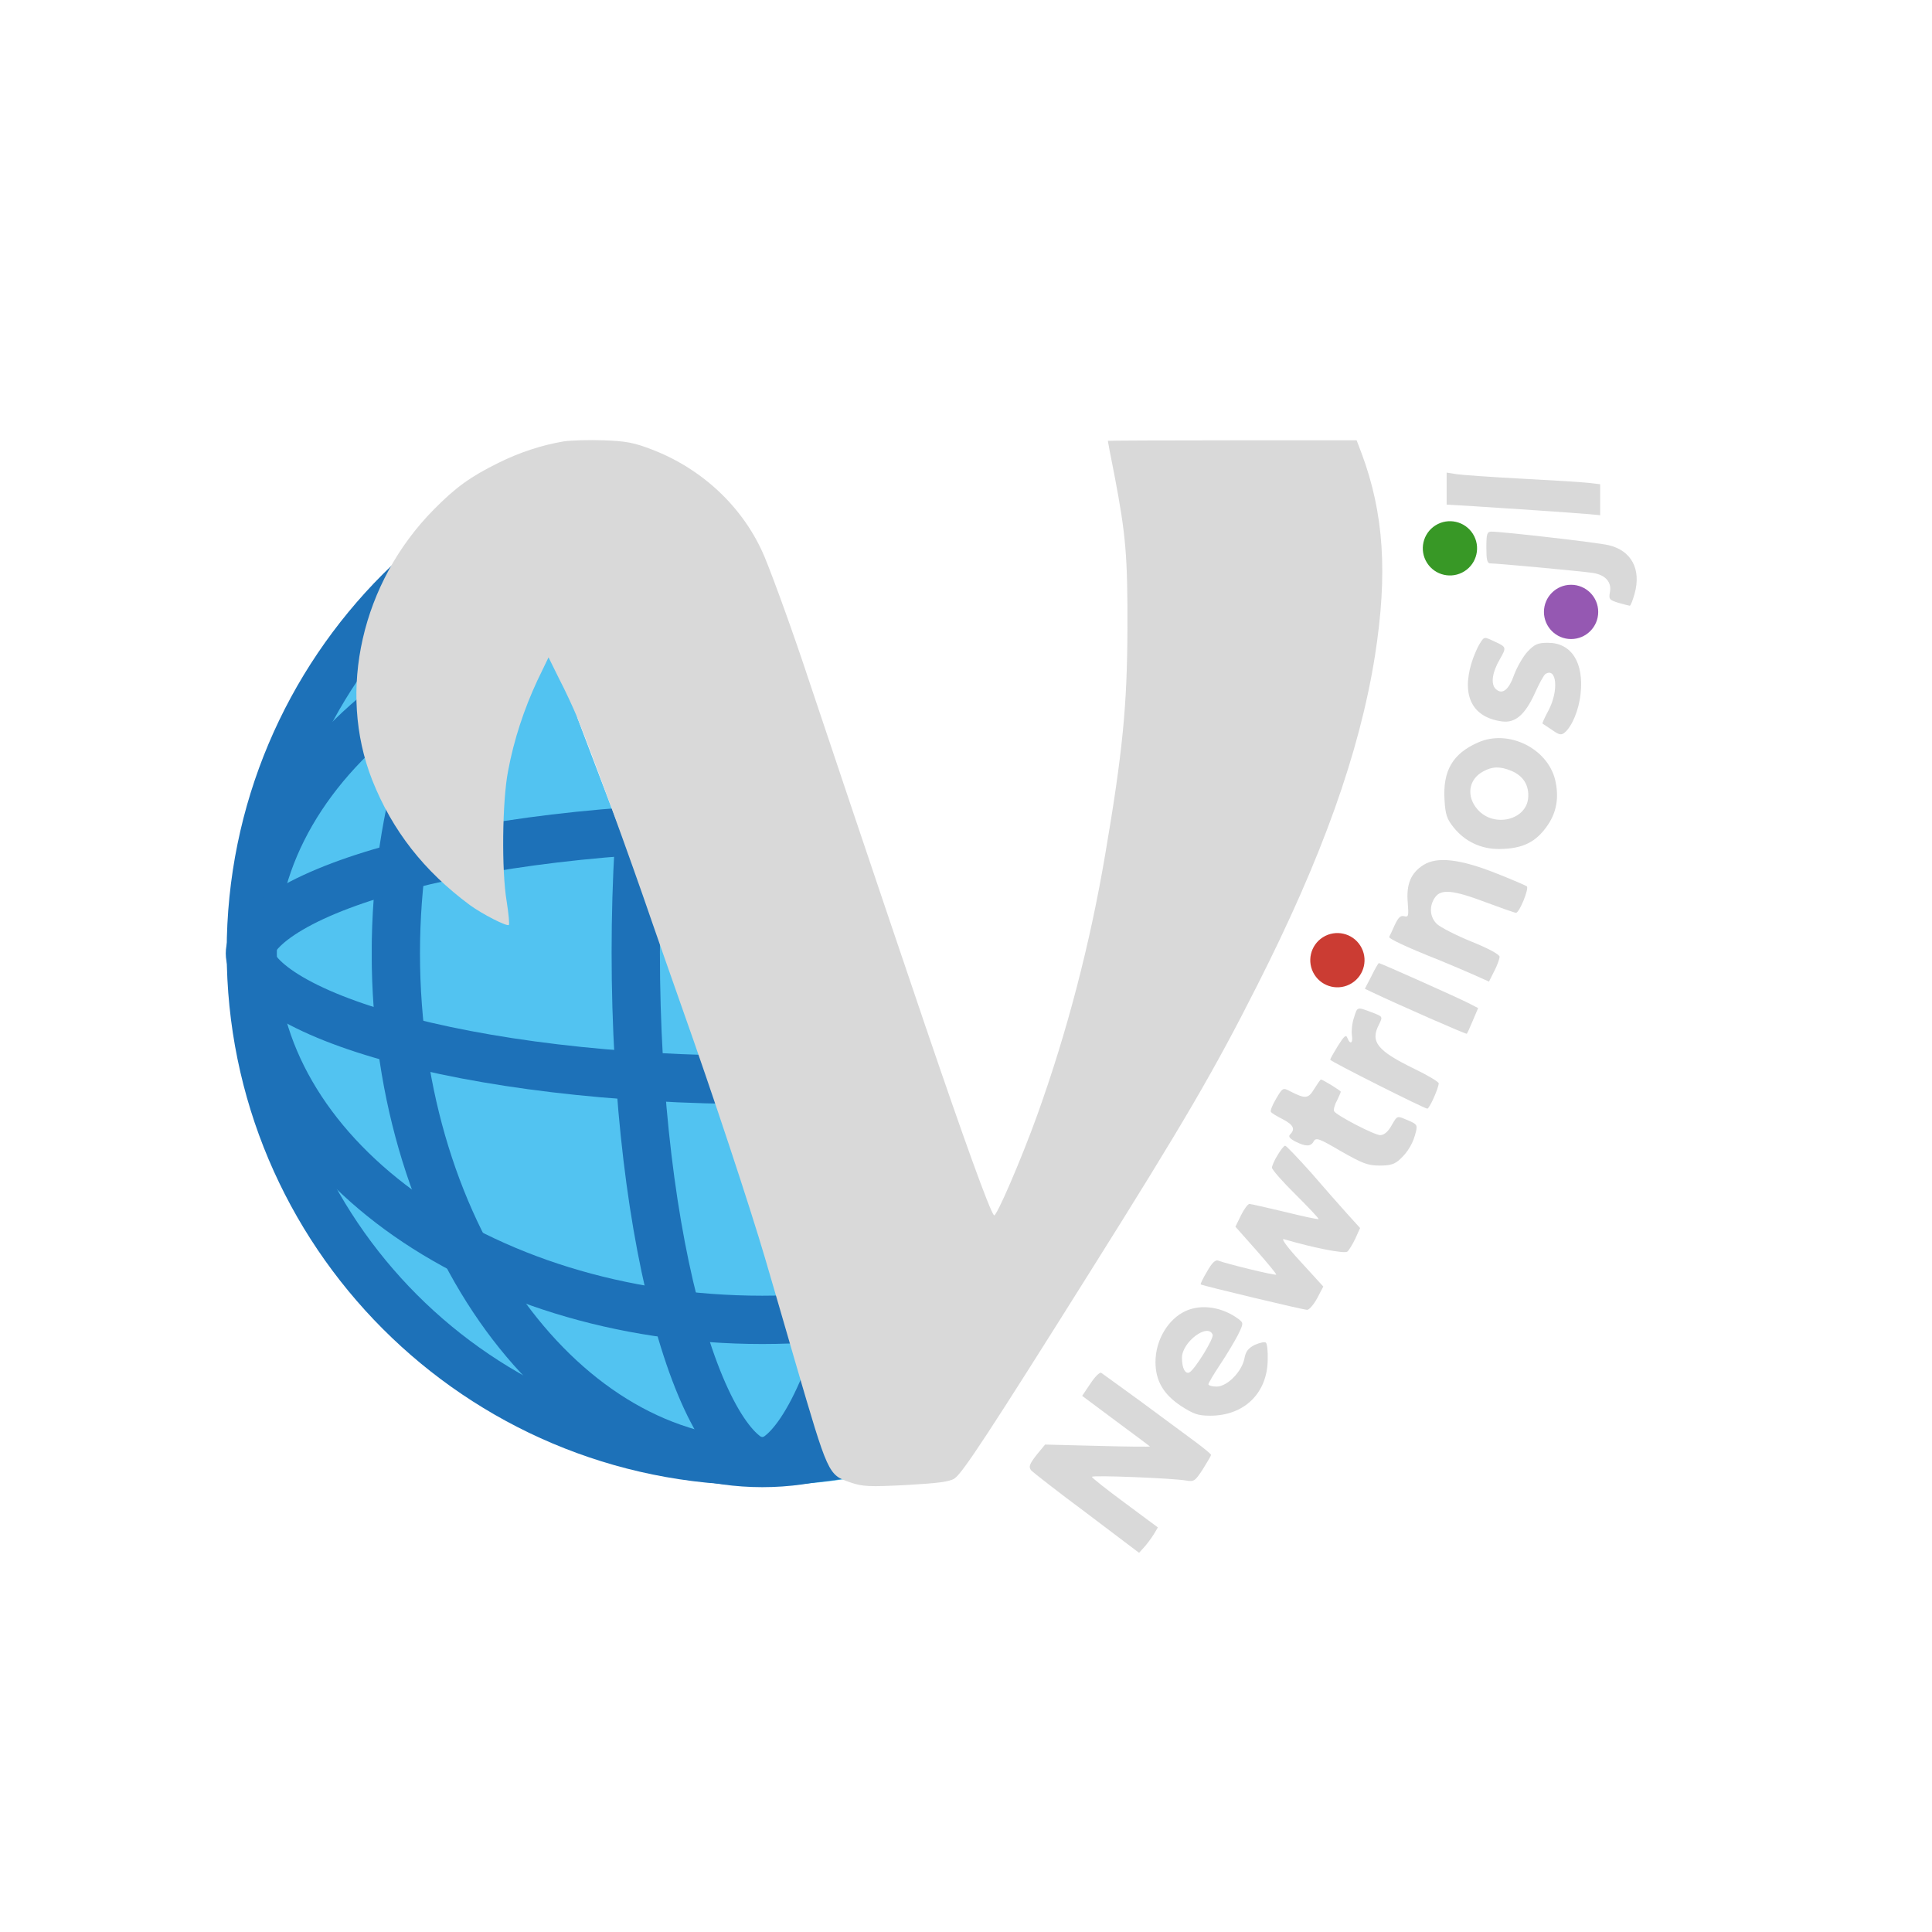
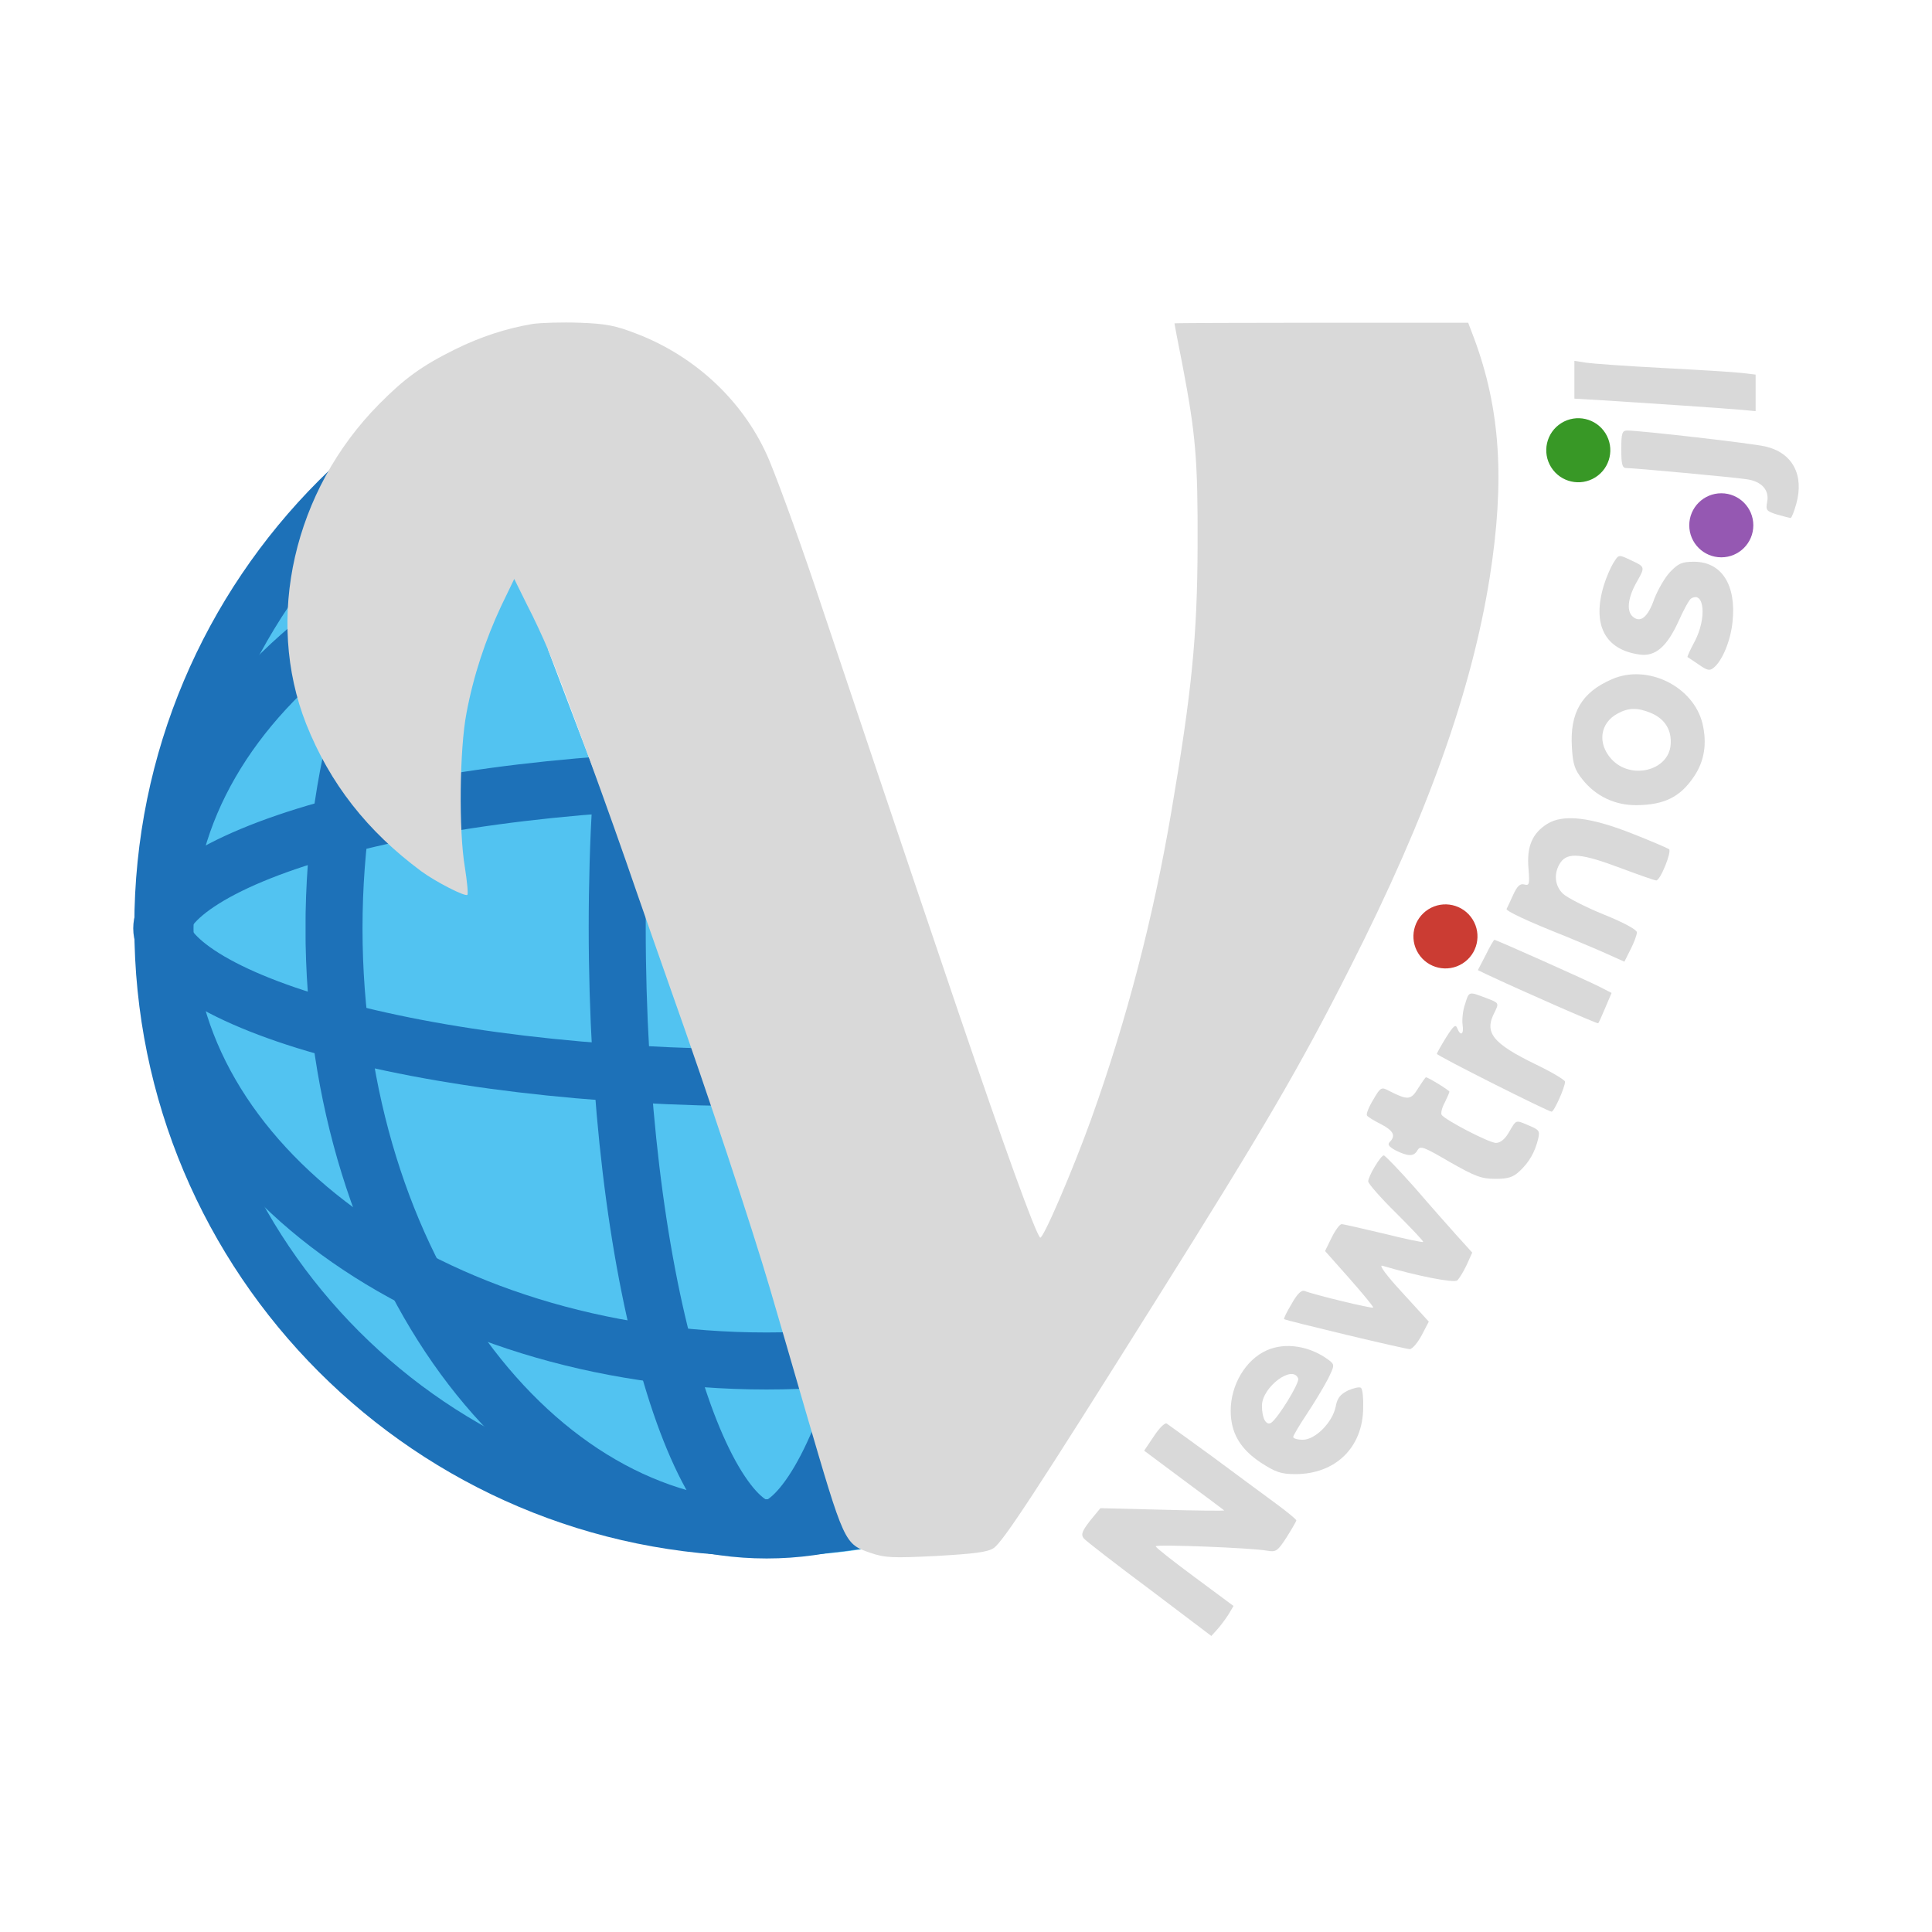
- <svg xmlns="http://www.w3.org/2000/svg" version="1.1" width="1500" height="1500" viewBox="0 0 1500 1500">
+ <svg xmlns="http://www.w3.org/2000/svg" version="1.1" width="1271" height="1271" viewBox="87.65 129.59 1270.72 1270.72">
  <defs>
    <clipPath id="clip_1">
      <path transform="matrix(.24,0,0,.24,0,0)" d="M0 0H6250V6250H0Z" clip-rule="evenodd" />
    </clipPath>
    <clipPath id="clip_2">
      <path transform="matrix(.24,0,0,.24,0,0)" d="M0 0H6250V6250H0Z" clip-rule="evenodd" />
    </clipPath>
    <clipPath id="clip_3">
      <path transform="matrix(.24,0,0,.24,0,0)" d="M0 0H6250V6250H0Z" clip-rule="evenodd" />
    </clipPath>
    <clipPath id="clip_4">
      <path transform="matrix(.24,0,0,.24,20.88,169.92)" d="M0 0H4737V4747H0Z" clip-rule="evenodd" />
    </clipPath>
    <clipPath id="clip_5">
      <path transform="matrix(.24,0,0,.24,20.88,169.92)" d="M655.844 643.253H4109.49V4096.898H655.844Z" />
    </clipPath>
    <clipPath id="clip_6">
      <path transform="matrix(.24,0,0,.24,20.88,169.92)" d="M2382.667 643.253C1428.969 643.253 655.844 1416.378 655.844 2370.075 655.844 3323.773 1428.969 4096.898 2382.667 4096.898 3336.365 4096.898 4109.49 3323.773 4109.49 2370.075 4109.49 1416.378 3336.365 643.253 2382.667 643.253Z" />
    </clipPath>
    <clipPath id="clip_7">
      <path transform="matrix(.24,0,0,.24,178.08,324.24)" d="M0 0H3455V3454H0Z" />
    </clipPath>
    <clipPath id="clip_8">
      <path transform="matrix(.24,0,0,.24,20.88,169.92)" d="M1891.564 646.378H2867.217V4101.443H1891.564Z" />
    </clipPath>
    <clipPath id="clip_9">
      <path transform="matrix(.24,0,0,.24,20.88,169.92)" d="M1891.564 646.39H2870.56V4114.831H1891.564Z" />
    </clipPath>
    <clipPath id="clip_10">
      <path transform="matrix(.24,0,0,.24,20.88,169.92)" d="M2379.111 646.39C2109.846 646.39 1891.564 1419.504 1891.564 2373.188 1891.564 3326.872 2109.846 4099.985 2379.111 4099.985 2648.376 4099.985 2866.658 3326.872 2866.658 2373.188 2866.658 1419.504 2648.376 646.39 2379.111 646.39Z" />
    </clipPath>
    <clipPath id="clip_11">
      <path transform="matrix(.24,0,0,.24,20.88,169.92)" d="M646.328 643.394H4098.41V4098.46H646.328Z" />
    </clipPath>
    <clipPath id="clip_12">
      <path transform="matrix(.24,0,0,.24,20.88,169.92)" d="M646.328 643.394H4114.794V4111.86H646.328Z" />
    </clipPath>
    <clipPath id="clip_13">
      <path transform="matrix(.24,0,0,.24,20.88,169.92)" d="M2371.646 643.394C1418.779 643.394 646.328 1416.513 646.328 2370.204 646.328 3323.895 1418.779 4097.014 2371.646 4097.014 3324.513 4097.014 4096.965 3323.895 4096.965 2370.204 4096.965 1416.513 3324.513 643.394 2371.646 643.394Z" />
    </clipPath>
    <clipPath id="clip_14">
      <path transform="matrix(.24,0,0,.24,20.88,169.92)" d="M652.293 1112.713H4107.358V3639.863H652.293Z" />
    </clipPath>
    <clipPath id="clip_15">
      <path transform="matrix(.24,0,0,.24,20.88,169.92)" d="M652.301 1094.468H4120.751V3639.863H652.301Z" />
    </clipPath>
    <clipPath id="clip_16">
      <path transform="matrix(.24,0,0,.24,20.88,169.92)" d="M652.301 2376.172C652.301 3074.089 1425.416 3639.863 2379.103 3639.863 3332.789 3639.863 4105.905 3074.089 4105.905 2376.172 4105.905 1678.254 3332.789 1112.48 2379.103 1112.48 1425.416 1112.48 652.301 1678.254 652.301 2376.172Z" />
    </clipPath>
    <clipPath id="clip_17">
      <path transform="matrix(.24,0,0,.24,20.88,169.92)" d="M1115.644 647.917H3642.795V4102.982H1115.644Z" />
    </clipPath>
    <clipPath id="clip_18">
      <path transform="matrix(.24,0,0,.24,20.88,169.92)" d="M1097.399 634.523H3642.794V4102.974H1097.399Z" />
    </clipPath>
    <clipPath id="clip_19">
      <path transform="matrix(.24,0,0,.24,20.88,169.92)" d="M2379.103 4102.974C3077.021 4102.974 3642.794 3329.858 3642.794 2376.171 3642.794 1422.485 3077.021 649.369 2379.103 649.369 1681.185 649.369 1115.411 1422.485 1115.411 2376.171 1115.411 3329.858 1681.185 4102.974 2379.103 4102.974Z" />
    </clipPath>
    <clipPath id="clip_20">
      <path transform="matrix(.24,0,0,.24,20.88,169.92)" d="M643.35 1888.065H4098.415V2863.718H643.35Z" />
    </clipPath>
    <clipPath id="clip_21">
      <path transform="matrix(.24,0,0,.24,20.88,169.92)" d="M643.362 1884.723H4111.803V2863.718H643.362Z" />
    </clipPath>
    <clipPath id="clip_22">
      <path transform="matrix(.24,0,0,.24,20.88,169.92)" d="M643.362 2376.171C643.362 2645.436 1416.476 2863.718 2370.16 2863.718 3323.844 2863.718 4096.957 2645.436 4096.957 2376.171 4096.957 2106.907 3323.844 1888.625 2370.16 1888.625 1416.476 1888.625 643.362 2106.907 643.362 2376.171Z" />
    </clipPath>
    <clipPath id="clip_23">
      <path transform="matrix(.24,0,0,.24,0,0)" d="M0 0H6250V6250H0Z" />
    </clipPath>
    <clipPath id="clip_24">
      <path transform="matrix(.24,0,0,.24,0,0)" d="M0 0H6250V6250H0Z" />
    </clipPath>
    <clipPath id="clip_25">
      <path transform="matrix(.24,0,0,.24,0,0)" d="M1544.871 652.667 4031.672-222.461 5653.922 4387.389 3167.121 5262.517 1544.871 652.667Z" />
    </clipPath>
    <clipPath id="clip_26">
      <path transform="matrix(.24,0,0,.24,370.56,0)" d="M0 0H4110V5263H0Z" />
    </clipPath>
    <clipPath id="clip_27">
      <path transform="matrix(.24,0,0,.24,0,0)" d="M0 0H6250V6250H0Z" clip-rule="evenodd" />
    </clipPath>
    <clipPath id="clip_28">
      <path transform="matrix(.24,0,0,.24,0,0)" d="M0 0H6250V6250H0Z" />
    </clipPath>
    <clipPath id="clip_29">
      <path transform="matrix(.24,0,0,.24,0,0)" d="M0 0H6250V6250H0Z" />
    </clipPath>
    <clipPath id="clip_30">
      <path transform="matrix(.24,0,0,.24,0,0)" d="M4994.659 1891.77H5170.207V2067.318H4994.659Z" />
    </clipPath>
    <clipPath id="clip_31">
      <path transform="matrix(.24,0,0,.24,0,0)" d="M5082.433 1891.77C5033.957 1891.77 4994.659 1931.068 4994.659 1979.544 4994.659 2028.02 5033.957 2067.318 5082.433 2067.318 5130.909 2067.318 5170.207 2028.02 5170.207 1979.544 5170.207 1931.068 5130.909 1891.77 5082.433 1891.77Z" />
    </clipPath>
    <clipPath id="clip_32">
      <path transform="matrix(.24,0,0,.24,1198.56,453.84)" d="M0 0H177V177H0Z" />
    </clipPath>
    <clipPath id="clip_33">
      <path transform="matrix(.24,0,0,.24,0,0)" d="M0 0H6250V6250H0Z" />
    </clipPath>
    <clipPath id="clip_34">
      <path transform="matrix(.24,0,0,.24,0,0)" d="M0 0H6250V6250H0Z" />
    </clipPath>
    <clipPath id="clip_35">
      <path transform="matrix(.24,0,0,.24,0,0)" d="M4569.485 1746.334 4718.042 1652.805 4811.571 1801.362 4663.013 1894.891 4569.485 1746.334Z" />
    </clipPath>
    <clipPath id="clip_36">
      <path transform="matrix(.24,0,0,.24,0,0)" d="M4643.763 1699.569C4602.74 1725.397 4590.422 1779.59 4616.249 1820.613 4642.076 1861.636 4696.269 1873.954 4737.292 1848.127 4778.316 1822.3 4790.634 1768.107 4764.807 1727.084 4738.979 1686.061 4684.786 1673.742 4643.763 1699.569Z" />
    </clipPath>
    <clipPath id="clip_37">
      <path transform="matrix(.24,0,0,.24,1101.6,401.52)" d="M0 0H201V201H0Z" />
    </clipPath>
    <clipPath id="clip_38">
      <path transform="matrix(.24,0,0,.24,0,0)" d="M0 0H6250V6250H0Z" />
    </clipPath>
    <clipPath id="clip_39">
      <path transform="matrix(.24,0,0,.24,0,0)" d="M0 0H6250V6250H0Z" />
    </clipPath>
    <clipPath id="clip_40">
      <path transform="matrix(.24,0,0,.24,0,0)" d="M4205.443 3078.683 4354.001 2985.154 4447.529 3133.711 4298.972 3227.24 4205.443 3078.683Z" />
    </clipPath>
    <clipPath id="clip_41">
      <path transform="matrix(.24,0,0,.24,0,0)" d="M4279.722 3031.918C4238.699 3057.745 4226.38 3111.939 4252.208 3152.961 4278.035 3193.984 4332.228 3206.303 4373.251 3180.476 4414.274 3154.648 4426.592 3100.456 4400.765 3059.432 4374.938 3018.41 4320.745 3006.091 4279.722 3031.918Z" />
    </clipPath>
    <clipPath id="clip_42">
      <path transform="matrix(.24,0,0,.24,1014.24,721.44)" d="M0 0H201V201H0Z" />
    </clipPath>
    <clipPath id="clip_sphere_left">
      <path d="M-1000-1000 L448.1-1000 448.1 556.8 674.8 1154.4 900 1500 -1000 1500Z" />
    </clipPath>
  </defs>
  <g>
    <g clip-path="url(#clip_sphere_left)">
      <g clip-path="url(#clip_3)">
        <g>
          <g clip-path="url(#clip_4)">
            <g clip-path="url(#clip_5)">
              <g clip-path="url(#clip_6)">
                <g>
                  <g clip-path="url(#clip_7)">
                    <path transform="matrix(3.237792,0,0,3.237792,178.2826,324.3007)" d="M0 0H256V256H0Z" fill="#52c3f1" />
                  </g>
                </g>
              </g>
            </g>
            <g clip-path="url(#clip_8)">
              <g clip-path="url(#clip_9)">
                <g clip-path="url(#clip_10)">
                  <path transform="matrix(.7160757,0,0,.7160757,474.8554,325.0507)" stroke-width="104.738" stroke-linecap="butt" stroke-miterlimit="4" stroke-linejoin="miter" fill="none" stroke="#1d71b8" d="M163.406 .004C73.159 .004 0 259.121 0 578.758 0 898.395 73.159 1157.512 163.406 1157.512 253.653 1157.512 326.812 898.395 326.812 578.758 326.812 259.121 253.653 .004 163.406 .004Z" />
                </g>
              </g>
            </g>
            <g clip-path="url(#clip_11)">
              <g clip-path="url(#clip_12)">
                <g clip-path="url(#clip_13)">
                  <path transform="matrix(.7160757,0,0,.7160757,175.9987,324.3346)" stroke-width="104.738" stroke-linecap="butt" stroke-miterlimit="4" stroke-linejoin="miter" fill="none" stroke="#1d71b8" d="M578.258 0C258.895 0 0 259.119 0 578.758 0 898.397 258.895 1157.516 578.258 1157.516 897.621 1157.516 1156.516 898.397 1156.516 578.758 1156.516 259.119 897.621 0 578.258 0Z" />
                </g>
              </g>
            </g>
            <g clip-path="url(#clip_14)">
              <g clip-path="url(#clip_15)">
                <g clip-path="url(#clip_16)">
                  <path transform="matrix(0,-.7160756,.7160756,0,177.4303,1043.487)" stroke-width="104.738" stroke-linecap="butt" stroke-miterlimit="4" stroke-linejoin="miter" fill="none" stroke="#1d71b8" d="M423.539 .003C189.625 .003 0 259.12 0 578.758 0 898.395 189.625 1157.513 423.539 1157.513 657.453 1157.513 847.078 898.395 847.078 578.758 847.078 259.12 657.453 .003 423.539 .003Z" />
                </g>
              </g>
            </g>
            <g clip-path="url(#clip_17)">
              <g clip-path="url(#clip_18)">
                <g clip-path="url(#clip_19)">
                  <path transform="matrix(-.7160756,0,0,-.7160756,895.1507,1154.636)" stroke-width="104.738" stroke-linecap="butt" stroke-miterlimit="4" stroke-linejoin="miter" fill="none" stroke="#1d71b8" d="M423.539 .003C189.625 .003 0 259.12 0 578.758 0 898.395 189.625 1157.513 423.539 1157.513 657.453 1157.513 847.078 898.395 847.078 578.758 847.078 259.12 657.453 .003 423.539 .003Z" />
                </g>
              </g>
            </g>
            <g clip-path="url(#clip_20)">
              <g clip-path="url(#clip_21)">
                <g clip-path="url(#clip_22)">
                  <path transform="matrix(0,-.7160756,.7160756,0,175.284,857.2124)" stroke-width="104.738" stroke-linecap="butt" stroke-miterlimit="4" stroke-linejoin="miter" fill="none" stroke="#1d71b8" d="M163.406 .004C73.159 .004 0 259.121 0 578.758 0 898.395 73.159 1157.512 163.406 1157.512 253.653 1157.512 326.812 898.395 326.812 578.758 326.812 259.121 253.653 .004 163.406 .004Z" />
                </g>
              </g>
            </g>
          </g>
        </g>
      </g>
    </g>
    <g clip-path="url(#clip_27)">
      <path transform="matrix(.2055069,0,0,-.2055069,-596.9226,1536.879)" d="M5035 5811C4952 5797 4869 5770 4788 5730 4681 5677 4626 5637 4544 5554 4271 5278 4178 4869 4311 4531 4387 4340 4506 4188 4680 4059 4725 4026 4820 3977 4827 3984 4830 3987 4826 4027 4819 4072 4799 4189 4802 4451 4824 4565 4846 4684 4885 4801 4935 4908L4977 4995 5017 4914C5040 4870 5070 4805 5085 4769 5136 4647 5286 4235 5368 3995 5379 3962 5430 3818 5480 3675 5597 3346 5738 2919 5795 2725 5819 2643 5871 2465 5910 2330 6034 1906 6033 1907 6117 1878 6164 1862 6188 1861 6327 1868 6448 1875 6491 1880 6511 1893 6541 1913 6646 2073 7030 2685 7376 3236 7492 3434 7654 3755 7899 4238 8041 4635 8099 5000 8148 5311 8133 5539 8049 5765L8030 5815H7560C7302 5815 7090 5814 7090 5813 7090 5811 7101 5753 7115 5683 7158 5458 7165 5378 7164 5100 7163 4813 7146 4637 7080 4250 7023 3914 6937 3582 6823 3265 6764 3101 6668 2878 6660 2887 6643 2906 6547 3172 6398 3610 6215 4149 6005 4775 5960 4910 5905 5077 5829 5288 5793 5375 5716 5558 5561 5706 5368 5780 5301 5806 5270 5812 5186 5815 5131 5817 5062 5815 5035 5811Z" fill="#d9d9d9" />
      <path transform="matrix(.2055069,0,0,-.2055069,-596.9226,1536.879)" d="M8370 5632V5572L8473 5566C8601 5558 8851 5541 8908 5536L8950 5532V5591 5649L8908 5654C8884 5657 8771 5664 8655 5670 8540 5676 8428 5684 8408 5687L8370 5693V5632Z" fill="#d9d9d9" />
      <path transform="matrix(.2055069,0,0,-.2055069,-596.9226,1536.879)" d="M8350 5470C8309 5429 8338 5350 8394 5350 8431 5350 8463 5382 8463 5418 8463 5482 8394 5514 8350 5470Z" fill="#d9d9d9" />
      <path transform="matrix(.2055069,0,0,-.2055069,-596.9226,1536.879)" d="M8520 5410C8520 5364 8523 5350 8535 5350 8561 5350 8884 5320 8922 5314 8970 5307 8994 5279 8987 5242 8982 5215 8984 5212 9019 5201 9040 5195 9060 5190 9062 5190 9065 5190 9073 5210 9080 5235 9106 5328 9068 5399 8981 5419 8939 5429 8581 5470 8539 5470 8523 5470 8520 5462 8520 5410Z" fill="#d9d9d9" />
      <path transform="matrix(.2055069,0,0,-.2055069,-596.9226,1536.879)" d="M8800 5220C8774 5194 8774 5139 8798 5117 8817 5099 8866 5095 8887 5108 8893 5112 8903 5128 8909 5143 8936 5213 8852 5272 8800 5220Z" fill="#d9d9d9" />
      <path transform="matrix(.2055069,0,0,-.2055069,-596.9226,1536.879)" d="M8494 5045C8486 5032 8472 5000 8464 4974 8426 4848 8468 4768 8579 4753 8629 4746 8666 4778 8703 4859 8719 4895 8737 4928 8743 4932 8786 4959 8794 4869 8755 4795 8741 4769 8731 4747 8732 4745 8734 4744 8750 4733 8768 4721 8795 4702 8803 4700 8816 4711 8844 4734 8870 4798 8876 4857 8889 4976 8841 5050 8753 5050 8714 5050 8703 5045 8676 5017 8659 4999 8637 4960 8626 4932 8605 4871 8580 4852 8555 4876 8536 4895 8542 4938 8571 4988 8596 5032 8596 5034 8555 5053 8510 5074 8513 5075 8494 5045Z" fill="#d9d9d9" />
      <path transform="matrix(.2055069,0,0,-.2055069,-596.9226,1536.879)" d="M8490 4674C8393 4632 8355 4567 8362 4456 8365 4402 8371 4384 8396 4353 8439 4299 8501 4270 8570 4271 8658 4272 8709 4297 8753 4363 8786 4412 8795 4468 8780 4532 8751 4651 8604 4724 8490 4674ZM8615 4566C8660 4547 8682 4511 8678 4464 8671 4380 8549 4351 8488 4419 8443 4469 8452 4534 8508 4564 8542 4583 8572 4584 8615 4566Z" fill="#d9d9d9" />
      <path transform="matrix(.2055069,0,0,-.2055069,-596.9226,1536.879)" d="M8283 4211C8235 4181 8217 4138 8223 4069 8227 4018 8226 4013 8210 4017 8196 4021 8187 4012 8174 3984 8164 3962 8155 3942 8153 3939 8149 3933 8221 3899 8340 3852 8381 3835 8441 3810 8472 3796L8530 3770 8550 3810C8561 3831 8570 3856 8570 3864 8570 3872 8529 3895 8464 3921 8405 3945 8347 3975 8334 3987 8306 4013 8303 4055 8326 4088 8349 4121 8395 4116 8517 4070 8576 4048 8627 4030 8632 4030 8645 4030 8682 4122 8673 4130 8669 4133 8616 4156 8555 4180 8421 4233 8334 4243 8283 4211Z" fill="#d9d9d9" />
      <path transform="matrix(.2055069,0,0,-.2055069,-596.9226,1536.879)" d="M7931 3884C7905 3850 7904 3816 7930 3790 7963 3757 8006 3764 8029 3807 8045 3839 8043 3867 8020 3890 7992 3918 7956 3915 7931 3884Z" fill="#d9d9d9" />
      <path transform="matrix(.2055069,0,0,-.2055069,-596.9226,1536.879)" d="M8086 3791 8061 3743 8088 3730C8194 3680 8444 3570 8446 3573 8448 3574 8458 3597 8469 3623L8489 3670 8452 3689C8411 3710 8120 3840 8114 3840 8112 3840 8099 3818 8086 3791Z" fill="#d9d9d9" />
      <path transform="matrix(.2055069,0,0,-.2055069,-596.9226,1536.879)" d="M8020 3634C8013 3615 8010 3585 8012 3569 8017 3537 8006 3530 7995 3557 7990 3571 7983 3565 7959 3527 7943 3501 7930 3478 7930 3475 7930 3469 8286 3290 8297 3290 8305 3290 8340 3368 8340 3386 8340 3391 8299 3416 8249 3440 8107 3509 8080 3543 8115 3609 8129 3638 8129 3638 8087 3654 8031 3675 8033 3676 8020 3634Z" fill="#d9d9d9" />
      <path transform="matrix(.2055069,0,0,-.2055069,-596.9226,1536.879)" d="M7870 3365C7847 3327 7837 3326 7778 3356 7752 3370 7750 3369 7726 3328 7712 3305 7703 3282 7706 3278 7709 3273 7729 3261 7751 3250 7791 3229 7799 3213 7779 3193 7771 3185 7776 3178 7798 3166 7838 3146 7857 3146 7868 3167 7877 3182 7889 3177 7971 3129 8052 3083 8072 3075 8117 3075 8158 3075 8174 3080 8195 3100 8225 3128 8244 3161 8254 3203 8260 3228 8257 3232 8226 3245 8181 3264 8185 3266 8161 3225 8148 3202 8133 3190 8119 3190 8097 3190 7955 3264 7945 3280 7942 3285 7946 3303 7955 3319 7963 3336 7970 3351 7970 3354 7970 3358 7902 3400 7895 3400 7893 3400 7882 3384 7870 3365Z" fill="#d9d9d9" />
      <path transform="matrix(.2055069,0,0,-.2055069,-596.9226,1536.879)" d="M7731 3114C7719 3095 7710 3073 7710 3067 7710 3060 7750 3014 7800 2965 7849 2916 7888 2875 7886 2873 7884 2871 7827 2883 7759 2900 7691 2916 7631 2930 7625 2930 7619 2930 7605 2911 7593 2887L7572 2844 7651 2755C7694 2706 7728 2665 7726 2663 7722 2659 7537 2704 7507 2716 7496 2720 7483 2707 7465 2675 7450 2650 7439 2628 7441 2626 7448 2621 7828 2530 7843 2530 7851 2530 7868 2550 7881 2574L7904 2618 7820 2710C7770 2764 7743 2800 7755 2797 7867 2764 7984 2741 7995 2750 8001 2755 8015 2778 8025 2799L8043 2839 7995 2892C7969 2921 7907 2991 7858 3048 7808 3104 7764 3150 7760 3150 7755 3150 7743 3134 7731 3114Z" fill="#d9d9d9" />
      <path transform="matrix(.2055069,0,0,-.2055069,-596.9226,1536.879)" d="M7385 2526C7318 2496 7270 2416 7270 2333 7270 2262 7300 2211 7366 2167 7414 2136 7431 2130 7477 2130 7605 2130 7693 2215 7694 2342 7695 2373 7692 2402 7687 2406 7683 2410 7665 2406 7646 2398 7620 2385 7611 2373 7606 2346 7596 2296 7541 2240 7501 2240 7484 2240 7470 2244 7470 2249 7470 2253 7490 2287 7514 2323 7538 2359 7568 2409 7581 2434 7603 2479 7603 2480 7584 2495 7524 2540 7445 2553 7385 2526ZM7486 2436C7491 2422 7421 2308 7399 2294 7383 2285 7370 2309 7370 2349 7370 2408 7468 2482 7486 2436Z" fill="#d9d9d9" />
      <path transform="matrix(.2055069,0,0,-.2055069,-596.9226,1536.879)" d="M7024 2251 6993 2205 7119 2111C7188 2060 7247 2016 7249 2014 7251 2012 7163 2013 7053 2016L6853 2021 6820 1981C6794 1947 6790 1937 6800 1924 6807 1916 6902 1842 7011 1761L7208 1612 7227 1633C7238 1645 7254 1667 7263 1681L7279 1708 7155 1800C7086 1851 7030 1895 7030 1899 7030 1906 7337 1894 7386 1885 7415 1880 7420 1883 7449 1928 7466 1955 7480 1979 7480 1982 7480 1985 7450 2010 7413 2037 7375 2065 7284 2132 7210 2187 7135 2241 7070 2289 7065 2292 7059 2295 7041 2277 7024 2251Z" fill="#d9d9d9" />
    </g>
    <g clip-path="url(#clip_28)">
      <g clip-path="url(#clip_29)">
        <g clip-path="url(#clip_30)">
          <g clip-path="url(#clip_31)">
            <g>
              <g clip-path="url(#clip_32)">
                <path transform="matrix(.1645761,0,0,.1645761,1198.718,454.0248)" d="M0 0H256V256H0Z" fill="#9558b2" />
              </g>
            </g>
          </g>
        </g>
      </g>
    </g>
    <g clip-path="url(#clip_33)">
      <g clip-path="url(#clip_34)">
        <g clip-path="url(#clip_35)">
          <g clip-path="url(#clip_36)">
            <g>
              <g clip-path="url(#clip_37)">
                <path transform="matrix(.1392728,-.08768341,.08768341,.1392728,1096.676,419.1201)" d="M0 0H256V256H0Z" fill="#389826" />
              </g>
            </g>
          </g>
        </g>
      </g>
    </g>
    <g clip-path="url(#clip_38)">
      <g clip-path="url(#clip_39)">
        <g clip-path="url(#clip_40)">
          <g clip-path="url(#clip_41)">
            <g>
              <g clip-path="url(#clip_42)">
                <path transform="matrix(.1392728,-.08768341,.08768341,.1392728,1009.306,738.8839)" d="M0 0H256V256H0Z" fill="#cb3c33" />
              </g>
            </g>
          </g>
        </g>
      </g>
    </g>
    <path transform="matrix(1,0,0,-1,0,1507.92)" d="M-596.93-28.97H2294.573V1549.334H-596.93Z" fill-opacity="0" />
    <path transform="matrix(1,0,0,-1,0,1507.92)" d="M370.769 244.915H1356.941V1561.31H370.769Z" fill-opacity="0" />
    <path transform="matrix(1,0,0,-1,0,1507.92)" d="M1096.676 1053.145H1154.776V1111.246H1096.676Z" fill-opacity="0" />
    <path transform="matrix(1,0,0,-1,0,1507.92)" d="M1198.718 1011.764H1240.85V1053.895H1198.718Z" fill-opacity="0" />
    <path transform="matrix(1,0,0,-1,0,1507.92)" d="M1009.306 733.381H1067.407V791.482H1009.306Z" fill-opacity="0" />
    <path transform="matrix(1,0,0,-1,0,1507.92)" d="M178.283 354.744H1007.158V1183.619H178.283Z" fill-opacity="0" />
    <path transform="matrix(1,0,0,-1,0,1507.92)" d="M175.999 354.71H1004.158V1183.585H175.999Z" fill-opacity="0" />
    <path transform="matrix(1,0,0,-1,0,1507.92)" d="M474.855 353.994H708.881V1182.869H474.855Z" fill-opacity="0" />
    <path transform="matrix(1,0,0,-1,0,1507.92)" d="M288.579 353.278H895.158V1182.153H288.579Z" fill-opacity="0" />
    <path transform="matrix(1,0,0,-1,0,1507.92)" d="M177.431 464.426H1006.306V1071.005H177.431Z" fill-opacity="0" />
    <path transform="matrix(1,0,0,-1,0,1507.92)" d="M175.283 650.703H1004.158V884.729H175.283Z" fill-opacity="0" />
  </g>
</svg>
